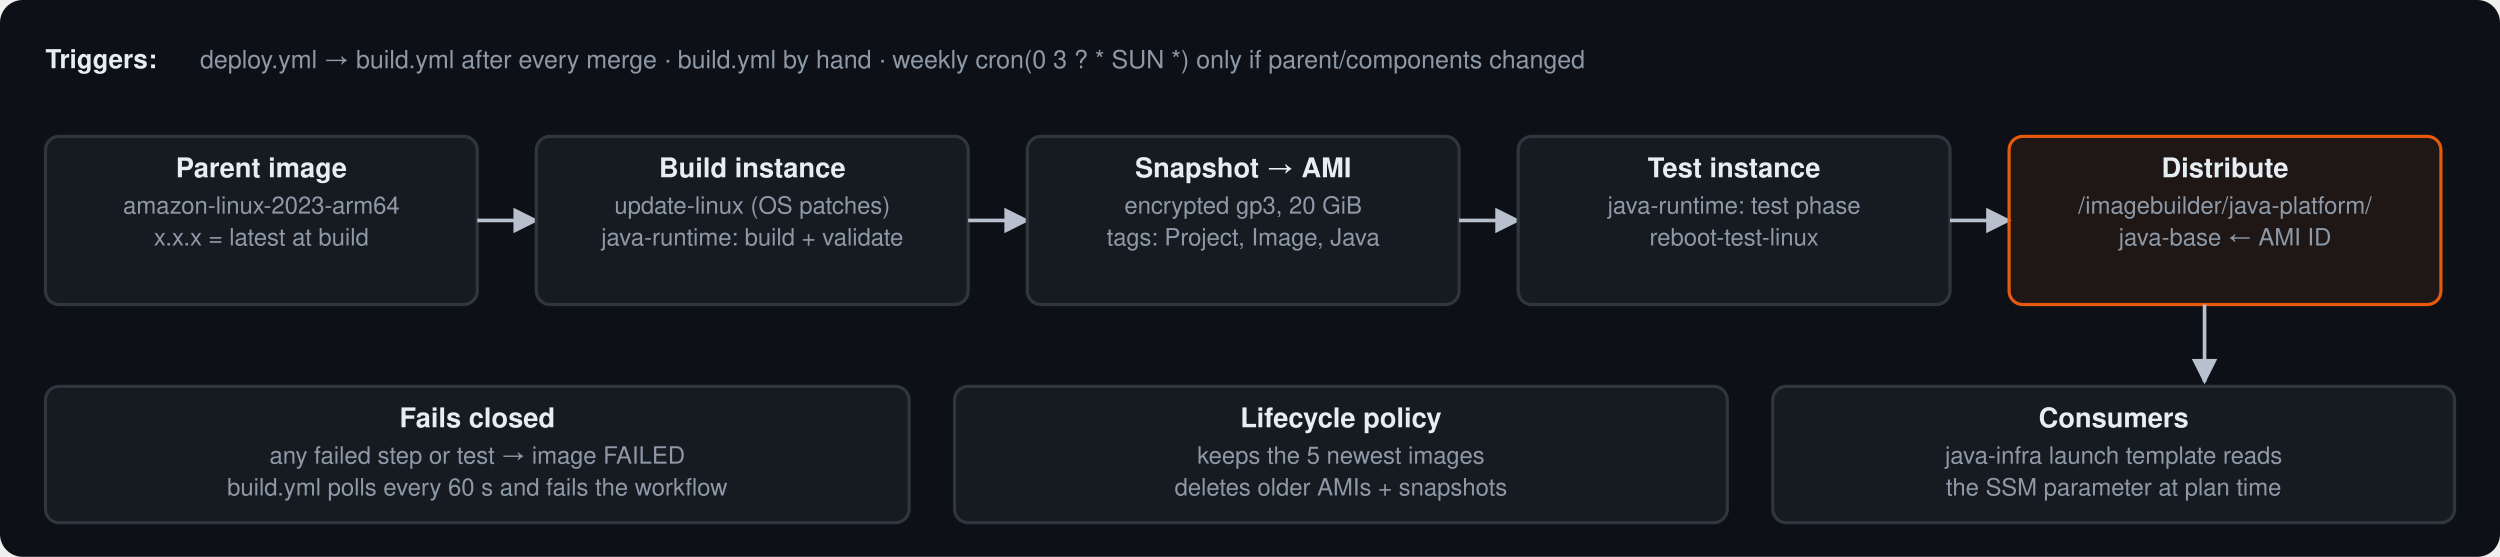
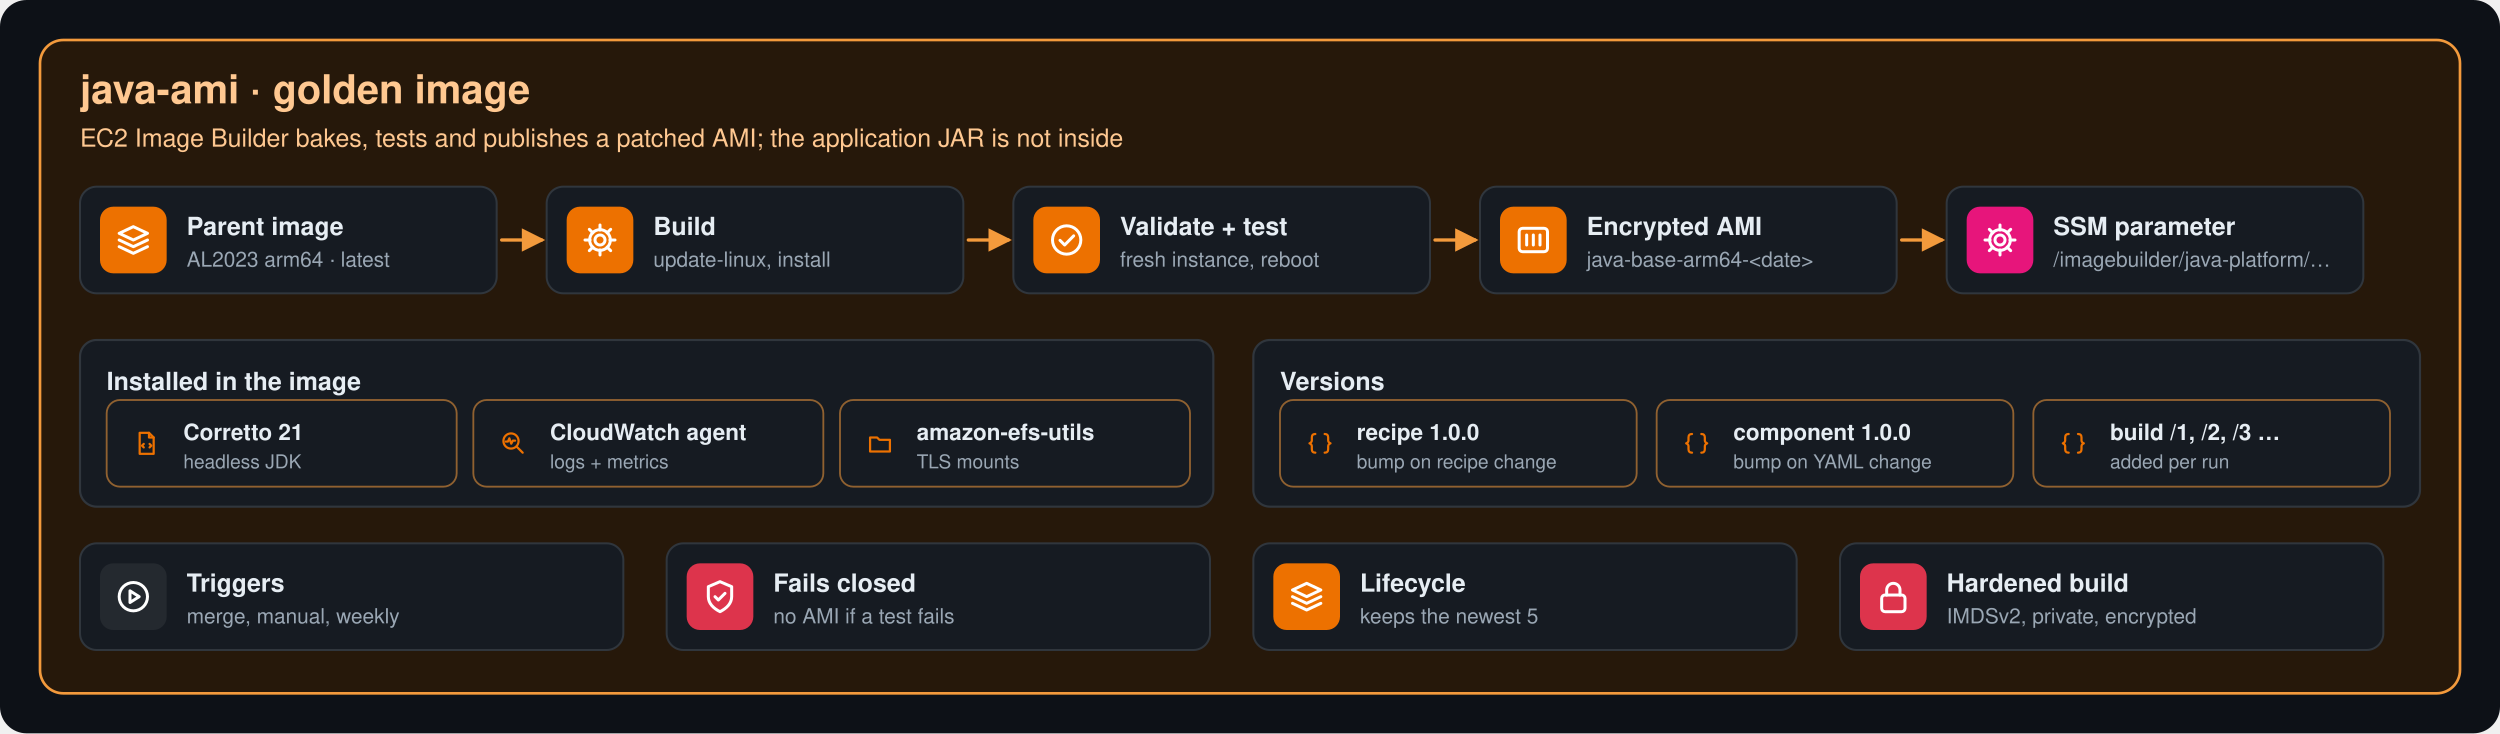
- <svg xmlns="http://www.w3.org/2000/svg" viewBox="0 0 1100 245" role="img" aria-label="Image Builder pipeline: patch, install and validate on a build instance, snapshot to an AMI, test it on a fresh instance, then publish the AMI ID to SSM. Any failure stops the image." width="1100" height="245">
-   <style>text{font-family:-apple-system, BlinkMacSystemFont, 'Segoe UI', Helvetica, Arial, sans-serif} .d-text{fill:#e6edf3} .d-muted{fill:#8e99a8} .d-mono{fill:#b7c0cc;font-family:ui-monospace, SFMono-Regular, Menlo, Consolas, monospace} .d-edge{fill:#b7c0cc;font-weight:600} .d-labelbg{fill:#161b22} .d-line{stroke:#b7c0cc} .d-arrowhead{fill:#b7c0cc} .d-arrowhead-accent{fill:#E8590C} .d-box{fill:#161b22;stroke:#30363d} .d-note{fill:#1b232d;stroke:#30363d} .d-abbr{font-family:ui-monospace, SFMono-Regular, Menlo, Consolas, monospace;letter-spacing:.02em}</style>
-   <rect x="0" y="0" width="1100" height="245" rx="10" fill="#0d1117" />
+ <svg xmlns="http://www.w3.org/2000/svg" width="1500" height="440" viewBox="0 0 1500 440" role="img" aria-label="Image pipeline: EC2 Image Builder patches, installs, tests and publishes a Graviton AMI.">
  <defs>
-     <marker id="ah" viewBox="0 0 10 10" refX="9" refY="5" markerWidth="7" markerHeight="7" orient="auto-start-reverse">
-       <path d="M0,0 L10,5 L0,10 z" class="d-arrowhead" />
-     </marker>
-     <marker id="as" viewBox="0 0 10 10" refX="1" refY="5" markerWidth="7" markerHeight="7" orient="auto-start-reverse">
-       <path d="M0,0 L10,5 L0,10 z" class="d-arrowhead" />
-     </marker>
-     <marker id="ah-accent" viewBox="0 0 10 10" refX="9" refY="5" markerWidth="7" markerHeight="7" orient="auto-start-reverse">
-       <path d="M0,0 L10,5 L0,10 z" class="d-arrowhead-accent" />
-     </marker>
-     <marker id="as-accent" viewBox="0 0 10 10" refX="1" refY="5" markerWidth="7" markerHeight="7" orient="auto-start-reverse">
-       <path d="M0,0 L10,5 L0,10 z" class="d-arrowhead-accent" />
+     <marker id="mF39A3C" viewBox="0 0 10 10" refX="8.5" refY="5" markerWidth="7" markerHeight="7" orient="auto-start-reverse">
+       <path d="M0,0 L10,5 L0,10 z" fill="#F39A3C" />
    </marker>
  </defs>
-   <rect x="20" y="60" width="190" height="74" rx="6" class="d-box" stroke-width="1.4" />
-   <text x="115.0" y="78" font-size="12" text-anchor="middle" font-weight="700" class="d-text">Parent image</text>
-   <text x="115.0" y="94" font-size="10.5" text-anchor="middle" font-weight="400" class="d-muted">amazon-linux-2023-arm64</text>
-   <text x="115.0" y="108" font-size="10.5" text-anchor="middle" font-weight="400" class="d-muted">x.x.x = latest at build</text>
-   <polyline points="210,97 236,97" fill="none" class="d-line" stroke-width="1.6" marker-end="url(#ah)" />
-   <rect x="236" y="60" width="190" height="74" rx="6" class="d-box" stroke-width="1.4" />
-   <text x="331.0" y="78" font-size="12" text-anchor="middle" font-weight="700" class="d-text">Build instance</text>
-   <text x="331.0" y="94" font-size="10.5" text-anchor="middle" font-weight="400" class="d-muted">update-linux (OS patches)</text>
-   <text x="331.0" y="108" font-size="10.5" text-anchor="middle" font-weight="400" class="d-muted">java-runtime: build + validate</text>
-   <polyline points="426,97 452,97" fill="none" class="d-line" stroke-width="1.6" marker-end="url(#ah)" />
-   <rect x="452" y="60" width="190" height="74" rx="6" class="d-box" stroke-width="1.4" />
-   <text x="547.0" y="78" font-size="12" text-anchor="middle" font-weight="700" class="d-text">Snapshot → AMI</text>
-   <text x="547.0" y="94" font-size="10.5" text-anchor="middle" font-weight="400" class="d-muted">encrypted gp3, 20 GiB</text>
-   <text x="547.0" y="108" font-size="10.5" text-anchor="middle" font-weight="400" class="d-muted">tags: Project, Image, Java</text>
-   <polyline points="642,97 668,97" fill="none" class="d-line" stroke-width="1.6" marker-end="url(#ah)" />
-   <rect x="668" y="60" width="190" height="74" rx="6" class="d-box" stroke-width="1.4" />
-   <text x="763.0" y="78" font-size="12" text-anchor="middle" font-weight="700" class="d-text">Test instance</text>
-   <text x="763.0" y="94" font-size="10.5" text-anchor="middle" font-weight="400" class="d-muted">java-runtime: test phase</text>
-   <text x="763.0" y="108" font-size="10.5" text-anchor="middle" font-weight="400" class="d-muted">reboot-test-linux</text>
-   <polyline points="858,97 884,97" fill="none" class="d-line" stroke-width="1.6" marker-end="url(#ah)" />
-   <rect x="884" y="60" width="190" height="74" rx="6" stroke="#E8590C" fill="#E8590C" fill-opacity="0.08" stroke-width="1.4" />
-   <text x="979.0" y="78" font-size="12" text-anchor="middle" font-weight="700" class="d-text">Distribute</text>
-   <text x="979.0" y="94" font-size="10.5" text-anchor="middle" font-weight="400" class="d-muted">/imagebuilder/java-platform/</text>
-   <text x="979.0" y="108" font-size="10.5" text-anchor="middle" font-weight="400" class="d-muted">java-base ← AMI ID</text>
-   <text x="20" y="30" font-size="11.5" text-anchor="start" font-weight="700" class="d-text">Triggers:</text>
-   <text x="88" y="30" font-size="11" text-anchor="start" font-weight="400" class="d-muted">deploy.yml → build.yml after every merge  ·  build.yml by hand  ·  weekly cron(0 3 ? * SUN *) only if parent/components changed</text>
-   <rect x="20" y="170" width="380" height="60" rx="6" class="d-box" stroke-width="1.4" />
-   <text x="210.0" y="188" font-size="12" text-anchor="middle" font-weight="700" class="d-text">Fails closed</text>
-   <text x="210.0" y="204" font-size="10.5" text-anchor="middle" font-weight="400" class="d-muted">any failed step or test → image FAILED</text>
-   <text x="210.0" y="218" font-size="10.5" text-anchor="middle" font-weight="400" class="d-muted">build.yml polls every 60 s and fails the workflow</text>
-   <rect x="420" y="170" width="340" height="60" rx="6" class="d-box" stroke-width="1.4" />
-   <text x="590.0" y="188" font-size="12" text-anchor="middle" font-weight="700" class="d-text">Lifecycle policy</text>
-   <text x="590.0" y="204" font-size="10.5" text-anchor="middle" font-weight="400" class="d-muted">keeps the 5 newest images</text>
-   <text x="590.0" y="218" font-size="10.5" text-anchor="middle" font-weight="400" class="d-muted">deletes older AMIs + snapshots</text>
-   <rect x="780" y="170" width="300" height="60" rx="6" class="d-box" stroke-width="1.4" />
-   <text x="930.0" y="188" font-size="12" text-anchor="middle" font-weight="700" class="d-text">Consumers</text>
-   <text x="930.0" y="204" font-size="10.5" text-anchor="middle" font-weight="400" class="d-muted">java-infra launch template reads</text>
-   <text x="930.0" y="218" font-size="10.5" text-anchor="middle" font-weight="400" class="d-muted">the SSM parameter at plan time</text>
-   <polyline points="970,134 970,168" fill="none" class="d-line" stroke-width="1.6" marker-end="url(#ah)" />
+   <rect width="1500" height="440" rx="16" fill="#0D1117" />
+   <rect x="24" y="24" width="1452" height="392" rx="14" fill="#26180A" stroke="#F39A3C" stroke-width="1.6" />
+   <text x="48" y="62" font-family="-apple-system, BlinkMacSystemFont, 'Segoe UI', Helvetica, Arial, sans-serif" font-size="24" font-weight="700" fill="#FFC891" text-anchor="start">java-ami · golden image</text>
+   <text x="48" y="88" font-family="-apple-system, BlinkMacSystemFont, 'Segoe UI', Helvetica, Arial, sans-serif" font-size="15" font-weight="400" fill="#FFC891" text-anchor="start">EC2 Image Builder bakes, tests and publishes a patched AMI; the application JAR is not inside</text>
+   <rect x="48" y="112" width="250" height="64" rx="10" fill="#161B22" stroke="#30363D" stroke-width="1.2" />
+   <rect x="60" y="124.0" width="40" height="40" rx="8.0" fill="#ED7100" />
+   <g transform="translate(68.0,132.0) scale(1.0)" fill="none" stroke="#FFFFFF" stroke-width="1.8" stroke-linecap="round" stroke-linejoin="round">
+     <path d="M12 4l8.5 4-8.5 4-8.5-4z" />
+     <path d="M3.5 12l8.5 4 8.5-4" />
+     <path d="M3.5 16l8.5 4 8.5-4" />
+   </g>
+   <text x="112" y="141.0" font-family="-apple-system, BlinkMacSystemFont, 'Segoe UI', Helvetica, Arial, sans-serif" font-size="15" font-weight="600" fill="#E6EDF3" text-anchor="start">Parent image</text>
+   <text x="112" y="160.0" font-family="-apple-system, BlinkMacSystemFont, 'Segoe UI', Helvetica, Arial, sans-serif" font-size="12.5" font-weight="400" fill="#9AA7B4" text-anchor="start">AL2023 arm64 · latest</text>
+   <polyline points="301,144 325,144" fill="none" stroke="#F39A3C" stroke-width="2" stroke-linecap="round" stroke-linejoin="round" marker-end="url(#mF39A3C)" />
+   <rect x="328" y="112" width="250" height="64" rx="10" fill="#161B22" stroke="#30363D" stroke-width="1.2" />
+   <rect x="340" y="124.0" width="40" height="40" rx="8.0" fill="#ED7100" />
+   <g transform="translate(348.0,132.0) scale(1.0)" fill="none" stroke="#FFFFFF" stroke-width="1.8" stroke-linecap="round" stroke-linejoin="round">
+     <circle cx="12" cy="12" r="3" />
+     <path d="M12 3v3M12 18v3M3 12h3M18 12h3M5.6 5.6l2.1 2.1M16.3 16.3l2.1 2.1M5.6 18.4l2.1-2.1M16.3 7.7l2.1-2.1" />
+     <circle cx="12" cy="12" r="6.2" />
+   </g>
+   <text x="392" y="141.0" font-family="-apple-system, BlinkMacSystemFont, 'Segoe UI', Helvetica, Arial, sans-serif" font-size="15" font-weight="600" fill="#E6EDF3" text-anchor="start">Build</text>
+   <text x="392" y="160.0" font-family="-apple-system, BlinkMacSystemFont, 'Segoe UI', Helvetica, Arial, sans-serif" font-size="12.5" font-weight="400" fill="#9AA7B4" text-anchor="start">update-linux, install</text>
+   <polyline points="581,144 605,144" fill="none" stroke="#F39A3C" stroke-width="2" stroke-linecap="round" stroke-linejoin="round" marker-end="url(#mF39A3C)" />
+   <rect x="608" y="112" width="250" height="64" rx="10" fill="#161B22" stroke="#30363D" stroke-width="1.2" />
+   <rect x="620" y="124.0" width="40" height="40" rx="8.0" fill="#ED7100" />
+   <g transform="translate(628.0,132.0) scale(1.0)" fill="none" stroke="#FFFFFF" stroke-width="1.8" stroke-linecap="round" stroke-linejoin="round">
+     <circle cx="12" cy="12" r="8.5" />
+     <path d="M8 12.2l2.8 2.8L16.2 9.5" />
+   </g>
+   <text x="672" y="141.0" font-family="-apple-system, BlinkMacSystemFont, 'Segoe UI', Helvetica, Arial, sans-serif" font-size="15" font-weight="600" fill="#E6EDF3" text-anchor="start">Validate + test</text>
+   <text x="672" y="160.0" font-family="-apple-system, BlinkMacSystemFont, 'Segoe UI', Helvetica, Arial, sans-serif" font-size="12.5" font-weight="400" fill="#9AA7B4" text-anchor="start">fresh instance, reboot</text>
+   <polyline points="861,144 885,144" fill="none" stroke="#F39A3C" stroke-width="2" stroke-linecap="round" stroke-linejoin="round" marker-end="url(#mF39A3C)" />
+   <rect x="888" y="112" width="250" height="64" rx="10" fill="#161B22" stroke="#30363D" stroke-width="1.2" />
+   <rect x="900" y="124.0" width="40" height="40" rx="8.0" fill="#ED7100" />
+   <g transform="translate(908.0,132.0) scale(1.0)" fill="none" stroke="#FFFFFF" stroke-width="1.8" stroke-linecap="round" stroke-linejoin="round">
+     <rect x="3.5" y="5" width="17" height="14" rx="2" />
+     <path d="M8 9v6M12 9v6M16 9v6" />
+   </g>
+   <text x="952" y="141.0" font-family="-apple-system, BlinkMacSystemFont, 'Segoe UI', Helvetica, Arial, sans-serif" font-size="15" font-weight="600" fill="#E6EDF3" text-anchor="start">Encrypted AMI</text>
+   <text x="952" y="160.0" font-family="-apple-system, BlinkMacSystemFont, 'Segoe UI', Helvetica, Arial, sans-serif" font-size="12.5" font-weight="400" fill="#9AA7B4" text-anchor="start">java-base-arm64-&lt;date&gt;</text>
+   <polyline points="1141,144 1165,144" fill="none" stroke="#F39A3C" stroke-width="2" stroke-linecap="round" stroke-linejoin="round" marker-end="url(#mF39A3C)" />
+   <rect x="1168" y="112" width="250" height="64" rx="10" fill="#161B22" stroke="#30363D" stroke-width="1.2" />
+   <rect x="1180" y="124.0" width="40" height="40" rx="8.0" fill="#E7157B" />
+   <g transform="translate(1188.0,132.0) scale(1.0)" fill="none" stroke="#FFFFFF" stroke-width="1.8" stroke-linecap="round" stroke-linejoin="round">
+     <circle cx="12" cy="12" r="3" />
+     <path d="M12 3v3M12 18v3M3 12h3M18 12h3M5.6 5.6l2.1 2.1M16.3 16.3l2.1 2.1M5.6 18.4l2.1-2.1M16.3 7.7l2.1-2.1" />
+     <circle cx="12" cy="12" r="6.2" />
+   </g>
+   <text x="1232" y="141.0" font-family="-apple-system, BlinkMacSystemFont, 'Segoe UI', Helvetica, Arial, sans-serif" font-size="15" font-weight="600" fill="#E6EDF3" text-anchor="start">SSM parameter</text>
+   <text x="1232" y="160.0" font-family="-apple-system, BlinkMacSystemFont, 'Segoe UI', Helvetica, Arial, sans-serif" font-size="12.5" font-weight="400" fill="#9AA7B4" text-anchor="start">/imagebuilder/java-platform/…</text>
+   <rect x="48" y="204" width="680" height="100" rx="10" fill="#161B22" stroke="#30363D" stroke-width="1.3" />
+   <text x="64" y="234" font-family="-apple-system, BlinkMacSystemFont, 'Segoe UI', Helvetica, Arial, sans-serif" font-size="15" font-weight="700" fill="#E6EDF3" text-anchor="start">Installed in the image</text>
+   <rect x="64" y="240" width="210" height="52" rx="8" fill="#161B22" stroke="#F39A3C" stroke-opacity="0.55" stroke-width="1.1" />
+   <g transform="translate(79.6,257.6) scale(0.7)" fill="none" stroke="#ED7100" stroke-width="1.9" stroke-linecap="round" stroke-linejoin="round">
+     <path d="M6 3h8l4 4v14H6z" />
+     <path d="M14 3v4h4" />
+     <path d="M9.5 12.5L8 14l1.5 1.5M14.5 12.5L16 14l-1.5 1.5" />
+   </g>
+   <text x="110" y="264" font-family="-apple-system, BlinkMacSystemFont, 'Segoe UI', Helvetica, Arial, sans-serif" font-size="13.5" font-weight="600" fill="#E6EDF3" text-anchor="start">Corretto 21</text>
+   <text x="110" y="281" font-family="-apple-system, BlinkMacSystemFont, 'Segoe UI', Helvetica, Arial, sans-serif" font-size="11.5" font-weight="400" fill="#9AA7B4" text-anchor="start">headless JDK</text>
+   <rect x="284" y="240" width="210" height="52" rx="8" fill="#161B22" stroke="#F39A3C" stroke-opacity="0.55" stroke-width="1.1" />
+   <g transform="translate(299.6,257.6) scale(0.7)" fill="none" stroke="#ED7100" stroke-width="1.9" stroke-linecap="round" stroke-linejoin="round">
+     <circle cx="10" cy="10" r="6.5" />
+     <path d="M14.8 14.8L20 20" />
+     <path d="M5.5 10.5h1.8l1.3-2.8 1.6 4.6 1.4-2.6h1.9" />
+   </g>
+   <text x="330" y="264" font-family="-apple-system, BlinkMacSystemFont, 'Segoe UI', Helvetica, Arial, sans-serif" font-size="13.5" font-weight="600" fill="#E6EDF3" text-anchor="start">CloudWatch agent</text>
+   <text x="330" y="281" font-family="-apple-system, BlinkMacSystemFont, 'Segoe UI', Helvetica, Arial, sans-serif" font-size="11.5" font-weight="400" fill="#9AA7B4" text-anchor="start">logs + metrics</text>
+   <rect x="504" y="240" width="210" height="52" rx="8" fill="#161B22" stroke="#F39A3C" stroke-opacity="0.55" stroke-width="1.1" />
+   <g transform="translate(519.6,257.6) scale(0.7)" fill="none" stroke="#ED7100" stroke-width="1.9" stroke-linecap="round" stroke-linejoin="round">
+     <path d="M3.5 7h6l2 2h9v10h-17z" />
+   </g>
+   <text x="550" y="264" font-family="-apple-system, BlinkMacSystemFont, 'Segoe UI', Helvetica, Arial, sans-serif" font-size="13.5" font-weight="600" fill="#E6EDF3" text-anchor="start">amazon-efs-utils</text>
+   <text x="550" y="281" font-family="-apple-system, BlinkMacSystemFont, 'Segoe UI', Helvetica, Arial, sans-serif" font-size="11.5" font-weight="400" fill="#9AA7B4" text-anchor="start">TLS mounts</text>
+   <rect x="752" y="204" width="700" height="100" rx="10" fill="#161B22" stroke="#30363D" stroke-width="1.3" />
+   <text x="768" y="234" font-family="-apple-system, BlinkMacSystemFont, 'Segoe UI', Helvetica, Arial, sans-serif" font-size="15" font-weight="700" fill="#E6EDF3" text-anchor="start">Versions</text>
+   <rect x="768" y="240" width="214" height="52" rx="8" fill="#161B22" stroke="#F39A3C" stroke-opacity="0.55" stroke-width="1.1" />
+   <g transform="translate(783.6,257.6) scale(0.7)" fill="none" stroke="#ED7100" stroke-width="1.9" stroke-linecap="round" stroke-linejoin="round">
+     <path d="M8 4c-2 0-3 1-3 3v2.5c0 1.2-.8 2-2 2.5 1.2.5 2 1.3 2 2.5V17c0 2 1 3 3 3M16 4c2 0 3 1 3 3v2.5c0 1.2.8 2 2 2.5-1.2.5-2 1.3-2 2.5V17c0 2-1 3-3 3" />
+   </g>
+   <text x="814" y="264" font-family="-apple-system, BlinkMacSystemFont, 'Segoe UI', Helvetica, Arial, sans-serif" font-size="13.5" font-weight="600" fill="#E6EDF3" text-anchor="start">recipe 1.0.0</text>
+   <text x="814" y="281" font-family="-apple-system, BlinkMacSystemFont, 'Segoe UI', Helvetica, Arial, sans-serif" font-size="11.5" font-weight="400" fill="#9AA7B4" text-anchor="start">bump on recipe change</text>
+   <rect x="994" y="240" width="214" height="52" rx="8" fill="#161B22" stroke="#F39A3C" stroke-opacity="0.55" stroke-width="1.1" />
+   <g transform="translate(1009.6,257.6) scale(0.7)" fill="none" stroke="#ED7100" stroke-width="1.9" stroke-linecap="round" stroke-linejoin="round">
+     <path d="M8 4c-2 0-3 1-3 3v2.5c0 1.2-.8 2-2 2.5 1.2.5 2 1.3 2 2.5V17c0 2 1 3 3 3M16 4c2 0 3 1 3 3v2.5c0 1.2.8 2 2 2.5-1.2.5-2 1.3-2 2.5V17c0 2-1 3-3 3" />
+   </g>
+   <text x="1040" y="264" font-family="-apple-system, BlinkMacSystemFont, 'Segoe UI', Helvetica, Arial, sans-serif" font-size="13.5" font-weight="600" fill="#E6EDF3" text-anchor="start">component 1.0.0</text>
+   <text x="1040" y="281" font-family="-apple-system, BlinkMacSystemFont, 'Segoe UI', Helvetica, Arial, sans-serif" font-size="11.5" font-weight="400" fill="#9AA7B4" text-anchor="start">bump on YAML change</text>
+   <rect x="1220" y="240" width="214" height="52" rx="8" fill="#161B22" stroke="#F39A3C" stroke-opacity="0.55" stroke-width="1.1" />
+   <g transform="translate(1235.6,257.6) scale(0.7)" fill="none" stroke="#ED7100" stroke-width="1.9" stroke-linecap="round" stroke-linejoin="round">
+     <path d="M8 4c-2 0-3 1-3 3v2.5c0 1.2-.8 2-2 2.5 1.2.5 2 1.3 2 2.5V17c0 2 1 3 3 3M16 4c2 0 3 1 3 3v2.5c0 1.2.8 2 2 2.5-1.2.5-2 1.3-2 2.5V17c0 2-1 3-3 3" />
+   </g>
+   <text x="1266" y="264" font-family="-apple-system, BlinkMacSystemFont, 'Segoe UI', Helvetica, Arial, sans-serif" font-size="13.5" font-weight="600" fill="#E6EDF3" text-anchor="start">build /1, /2, /3 …</text>
+   <text x="1266" y="281" font-family="-apple-system, BlinkMacSystemFont, 'Segoe UI', Helvetica, Arial, sans-serif" font-size="11.5" font-weight="400" fill="#9AA7B4" text-anchor="start">added per run</text>
+   <rect x="48" y="326" width="326" height="64" rx="10" fill="#161B22" stroke="#30363D" stroke-width="1.2" />
+   <rect x="60" y="338.0" width="40" height="40" rx="8.0" fill="#24292F" />
+   <g transform="translate(68.0,346.0) scale(1.0)" fill="none" stroke="#FFFFFF" stroke-width="1.8" stroke-linecap="round" stroke-linejoin="round">
+     <circle cx="12" cy="12" r="8.5" />
+     <path d="M10 8.5l5.5 3.5-5.5 3.5z" />
+   </g>
+   <text x="112" y="355.0" font-family="-apple-system, BlinkMacSystemFont, 'Segoe UI', Helvetica, Arial, sans-serif" font-size="15" font-weight="600" fill="#E6EDF3" text-anchor="start">Triggers</text>
+   <text x="112" y="374.0" font-family="-apple-system, BlinkMacSystemFont, 'Segoe UI', Helvetica, Arial, sans-serif" font-size="12.5" font-weight="400" fill="#9AA7B4" text-anchor="start">merge, manual, weekly</text>
+   <rect x="400" y="326" width="326" height="64" rx="10" fill="#161B22" stroke="#30363D" stroke-width="1.2" />
+   <rect x="412" y="338.0" width="40" height="40" rx="8.0" fill="#DD344C" />
+   <g transform="translate(420.0,346.0) scale(1.0)" fill="none" stroke="#FFFFFF" stroke-width="1.8" stroke-linecap="round" stroke-linejoin="round">
+     <path d="M12 3l7 3v6c0 4-3 7-7 9-4-2-7-5-7-9V6z" />
+     <path d="M9 12l2 2 4-4" />
+   </g>
+   <text x="464" y="355.0" font-family="-apple-system, BlinkMacSystemFont, 'Segoe UI', Helvetica, Arial, sans-serif" font-size="15" font-weight="600" fill="#E6EDF3" text-anchor="start">Fails closed</text>
+   <text x="464" y="374.0" font-family="-apple-system, BlinkMacSystemFont, 'Segoe UI', Helvetica, Arial, sans-serif" font-size="12.5" font-weight="400" fill="#9AA7B4" text-anchor="start">no AMI if a test fails</text>
+   <rect x="752" y="326" width="326" height="64" rx="10" fill="#161B22" stroke="#30363D" stroke-width="1.2" />
+   <rect x="764" y="338.0" width="40" height="40" rx="8.0" fill="#ED7100" />
+   <g transform="translate(772.0,346.0) scale(1.0)" fill="none" stroke="#FFFFFF" stroke-width="1.8" stroke-linecap="round" stroke-linejoin="round">
+     <path d="M12 4l8.5 4-8.5 4-8.5-4z" />
+     <path d="M3.5 12l8.5 4 8.5-4" />
+     <path d="M3.5 16l8.5 4 8.5-4" />
+   </g>
+   <text x="816" y="355.0" font-family="-apple-system, BlinkMacSystemFont, 'Segoe UI', Helvetica, Arial, sans-serif" font-size="15" font-weight="600" fill="#E6EDF3" text-anchor="start">Lifecycle</text>
+   <text x="816" y="374.0" font-family="-apple-system, BlinkMacSystemFont, 'Segoe UI', Helvetica, Arial, sans-serif" font-size="12.5" font-weight="400" fill="#9AA7B4" text-anchor="start">keeps the newest 5</text>
+   <rect x="1104" y="326" width="326" height="64" rx="10" fill="#161B22" stroke="#30363D" stroke-width="1.2" />
+   <rect x="1116" y="338.0" width="40" height="40" rx="8.0" fill="#DD344C" />
+   <g transform="translate(1124.0,346.0) scale(1.0)" fill="none" stroke="#FFFFFF" stroke-width="1.8" stroke-linecap="round" stroke-linejoin="round">
+     <rect x="5" y="11" width="14" height="10" rx="2" />
+     <path d="M8 11V8a4 4 0 0 1 8 0v3" />
+   </g>
+   <text x="1168" y="355.0" font-family="-apple-system, BlinkMacSystemFont, 'Segoe UI', Helvetica, Arial, sans-serif" font-size="15" font-weight="600" fill="#E6EDF3" text-anchor="start">Hardened build</text>
+   <text x="1168" y="374.0" font-family="-apple-system, BlinkMacSystemFont, 'Segoe UI', Helvetica, Arial, sans-serif" font-size="12.5" font-weight="400" fill="#9AA7B4" text-anchor="start">IMDSv2, private, encrypted</text>
</svg>
